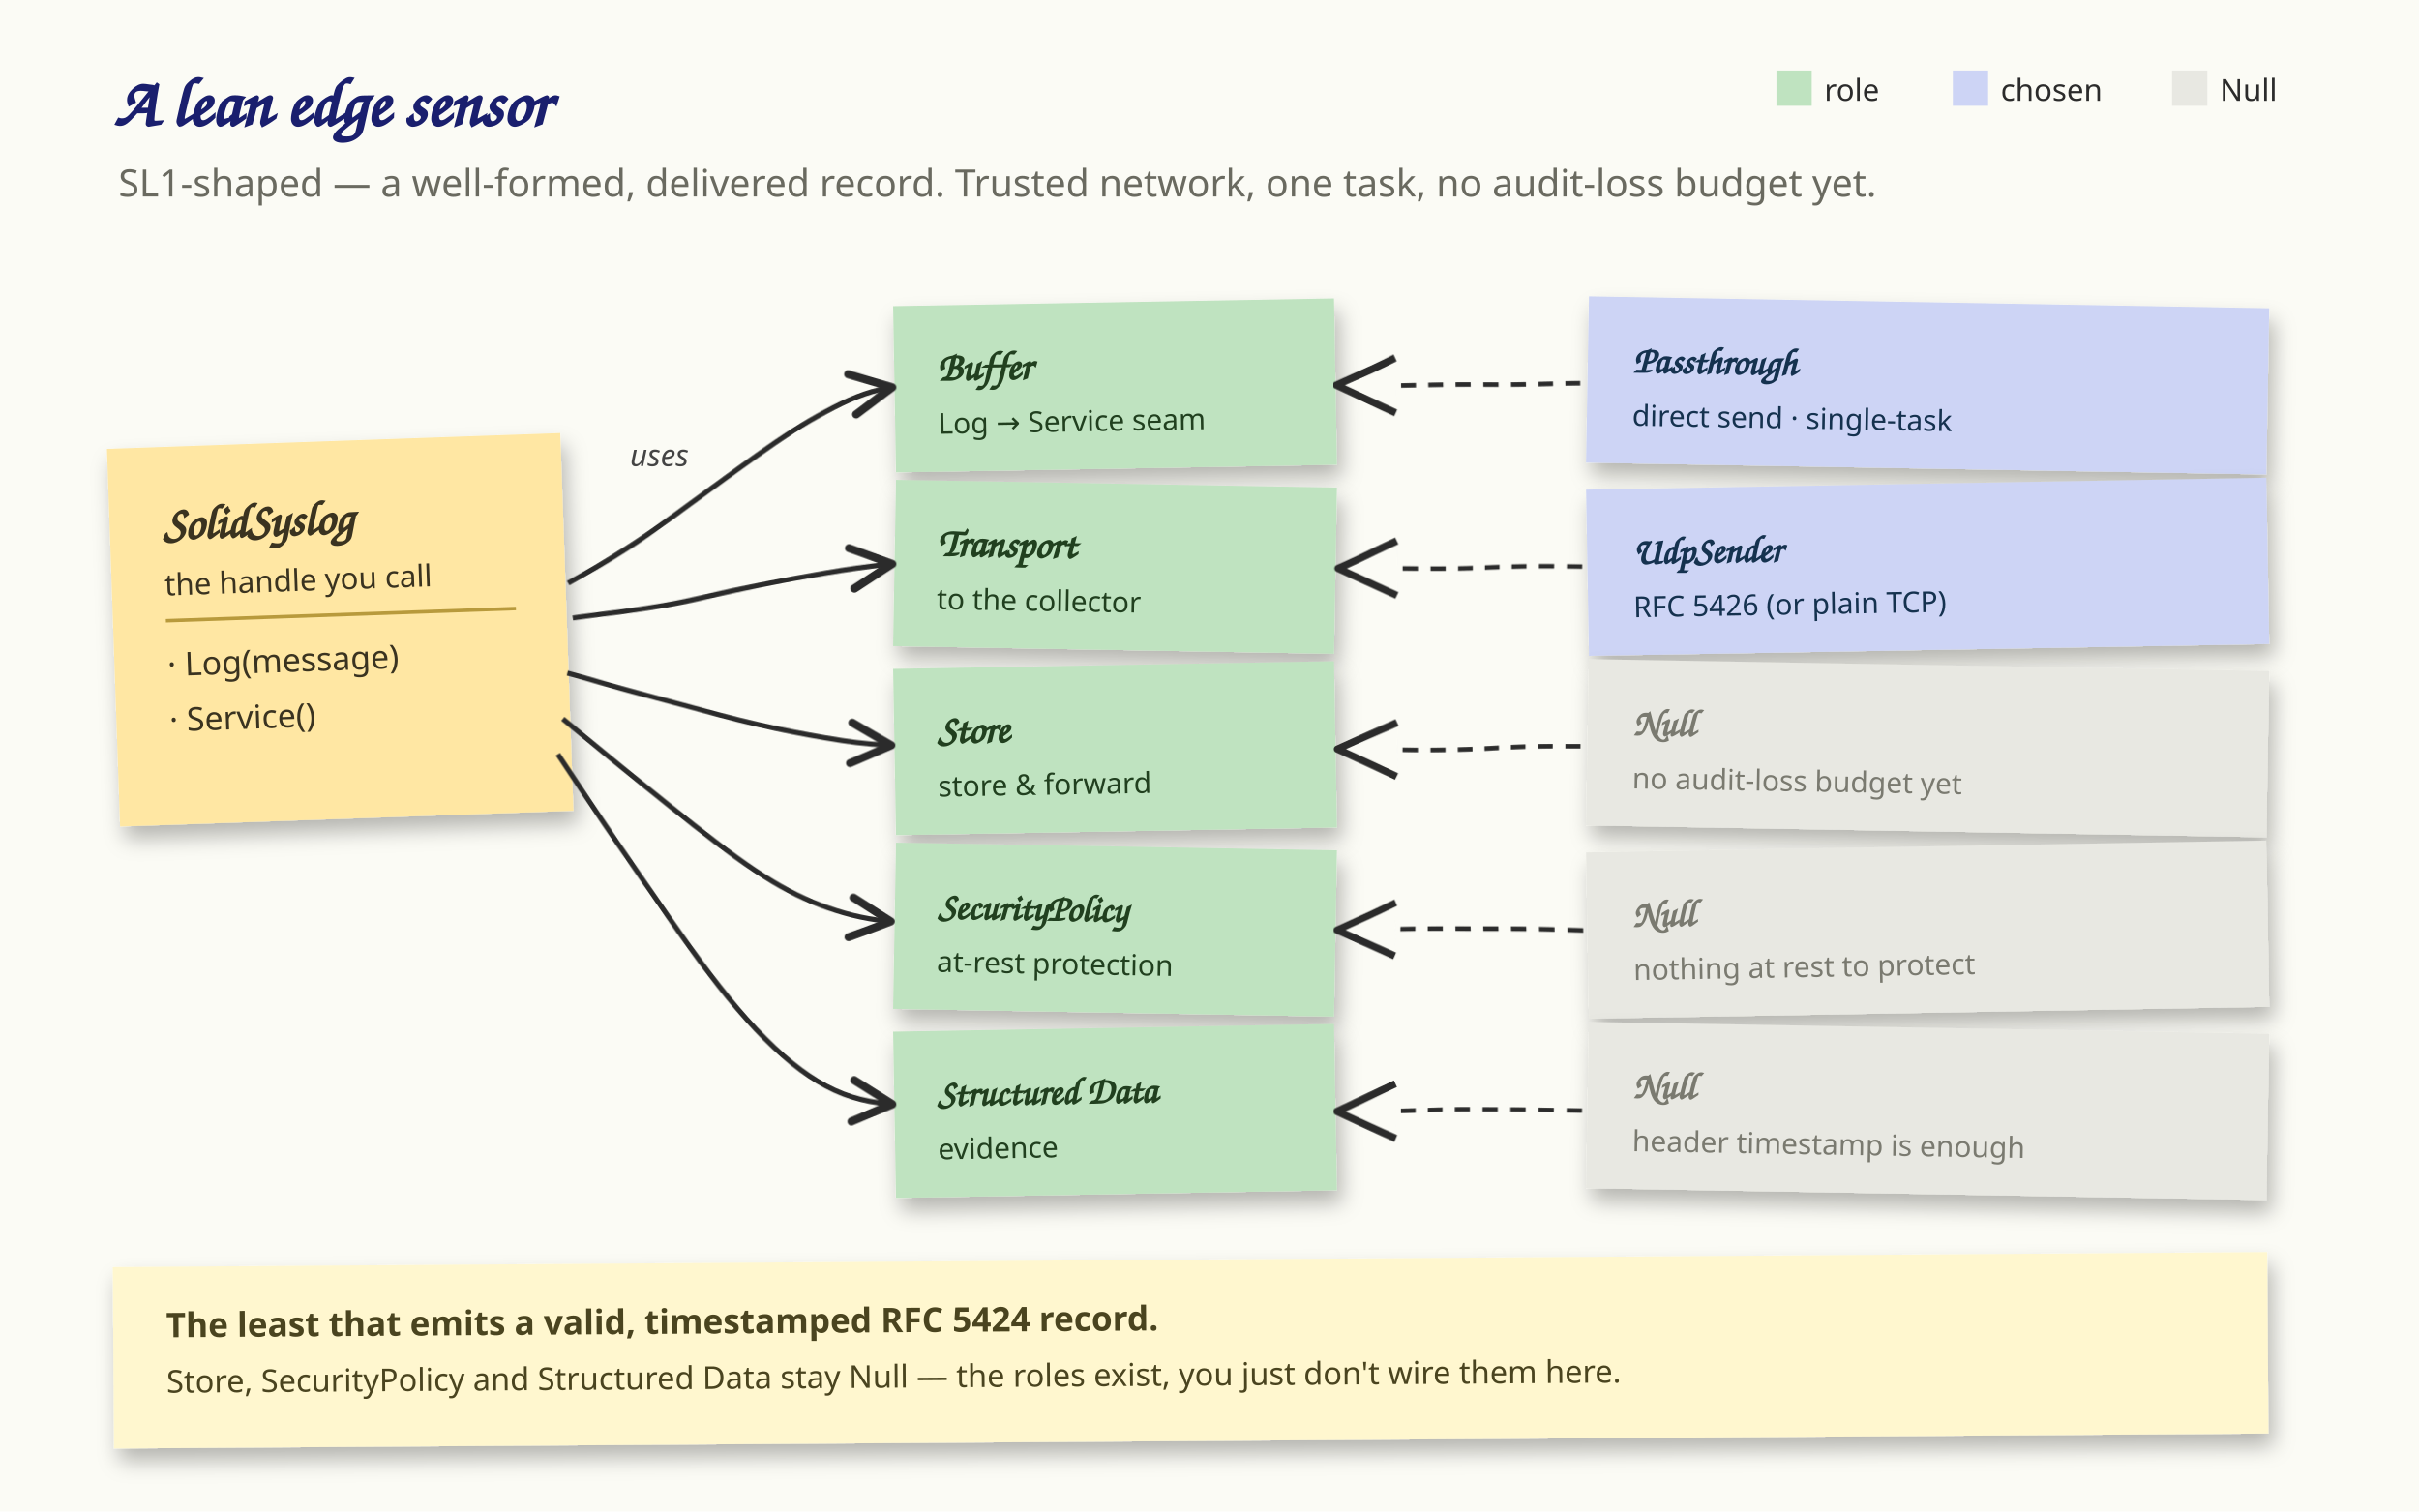
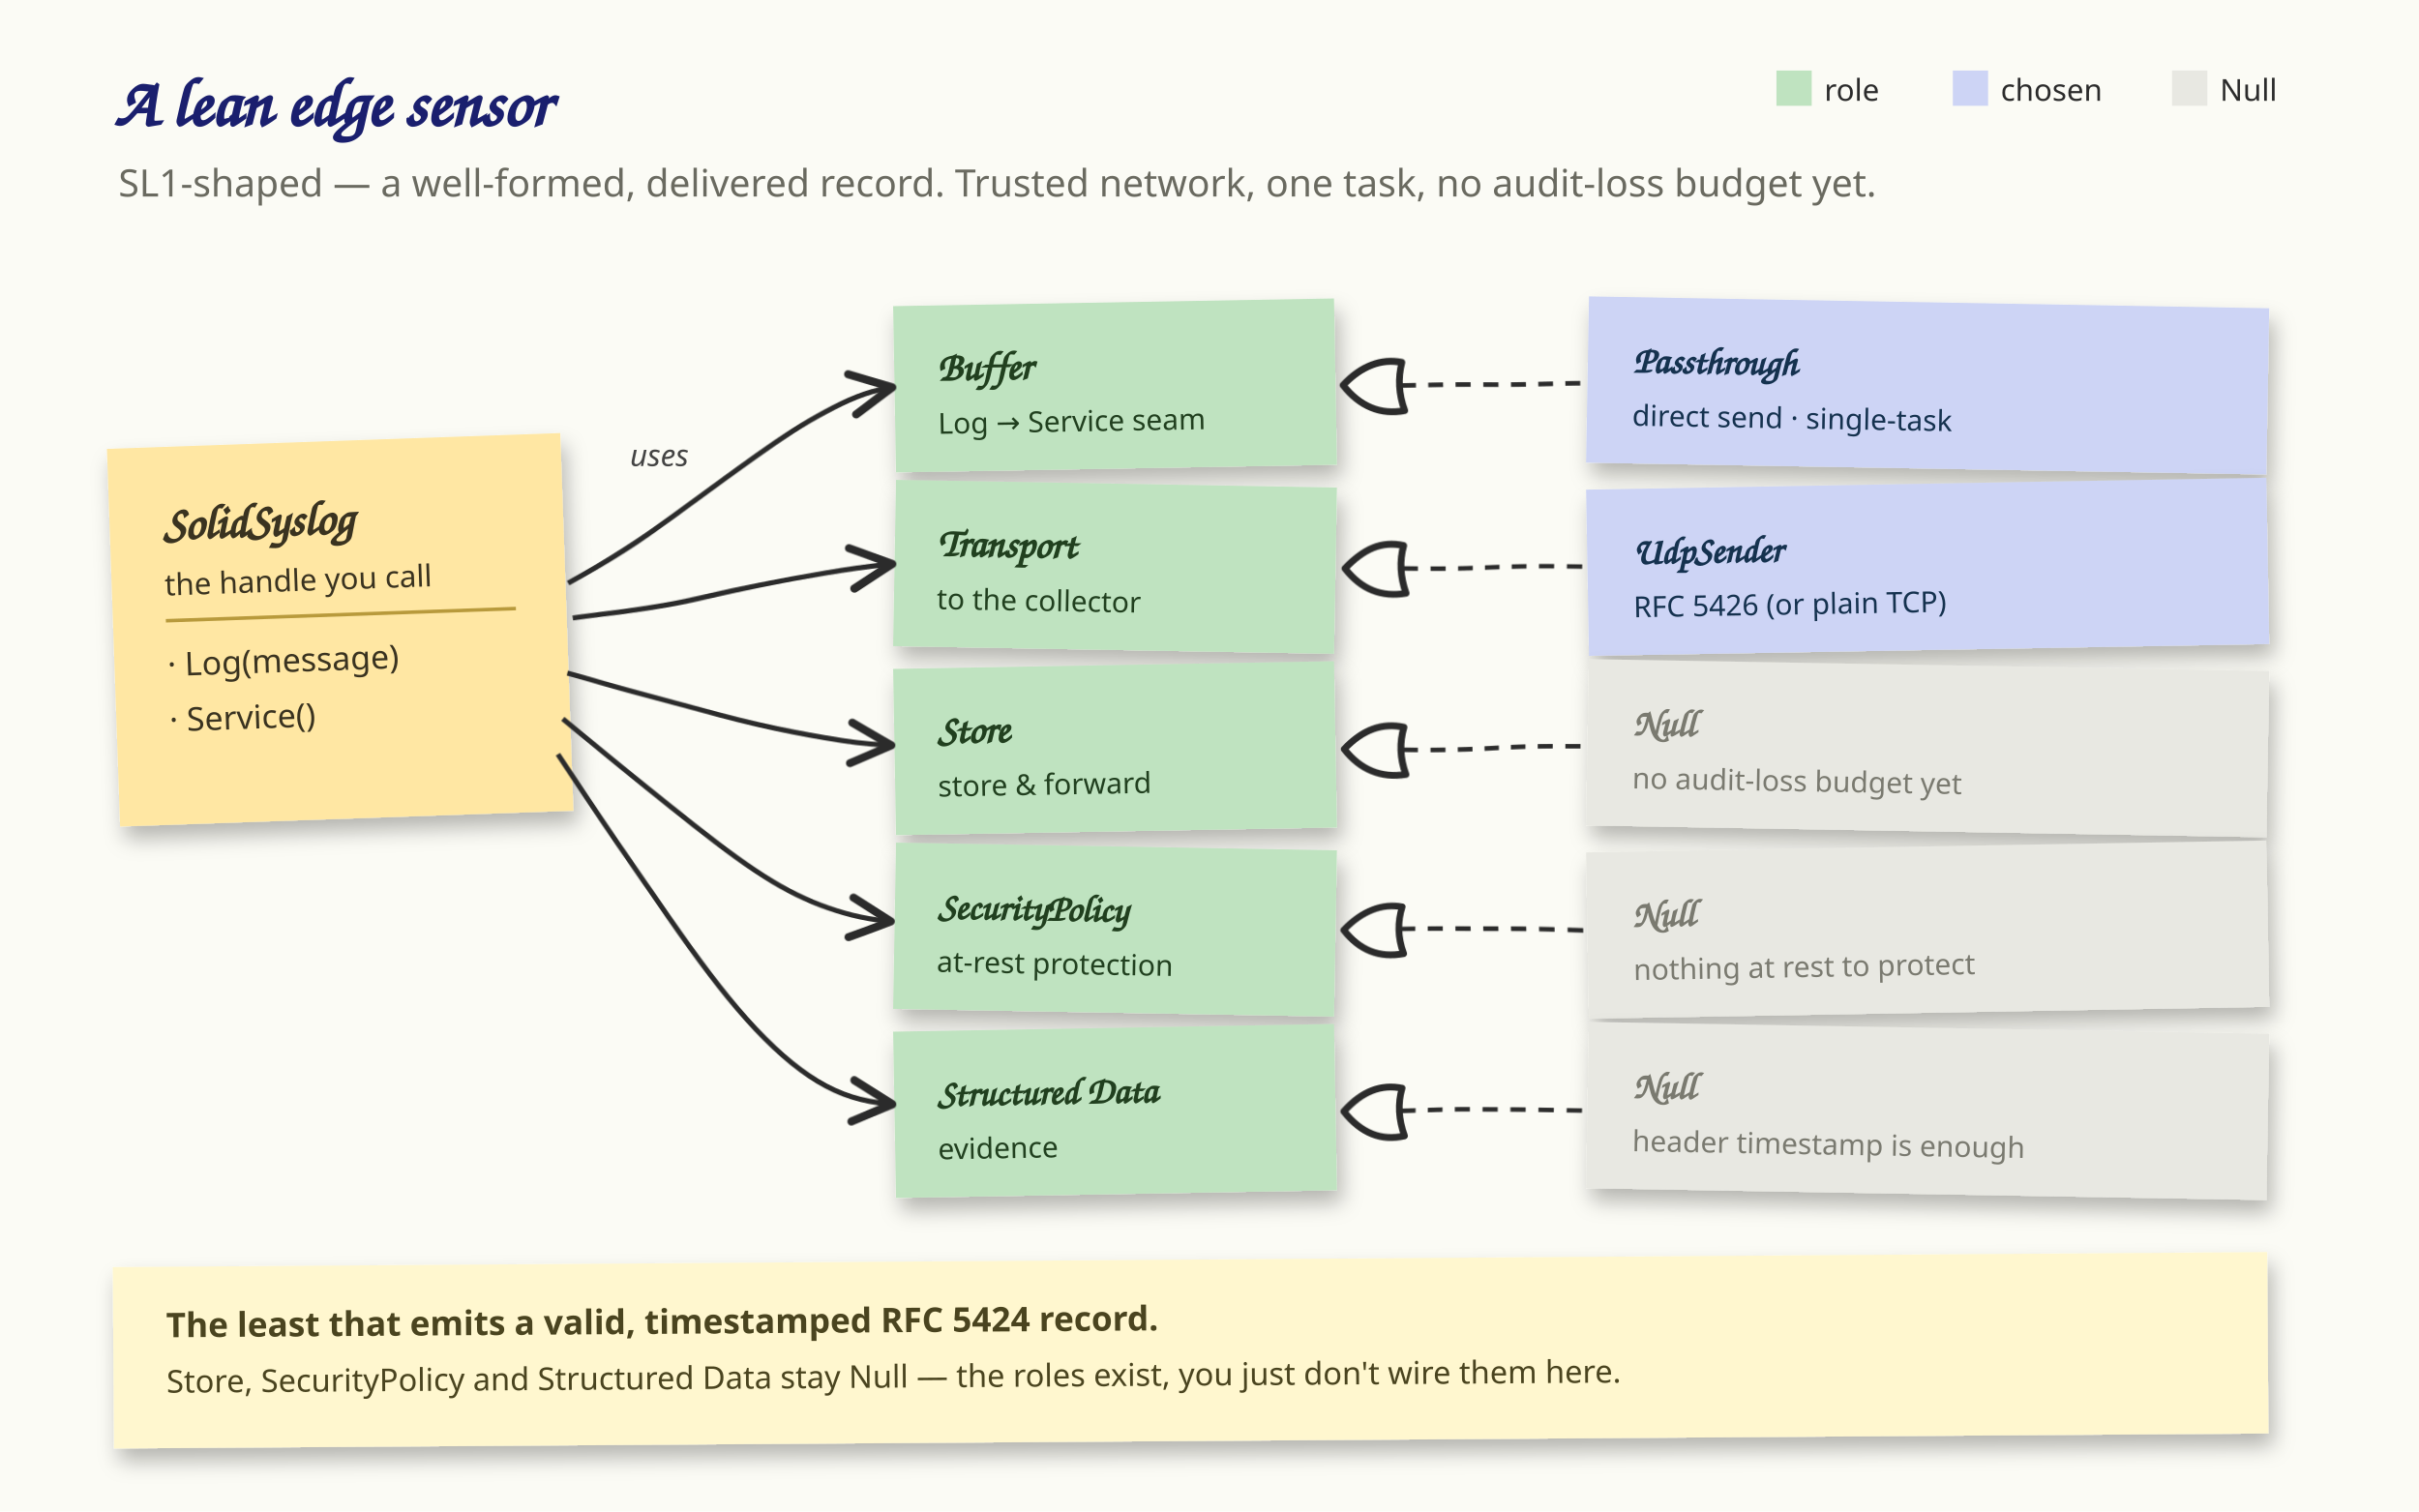
<svg xmlns="http://www.w3.org/2000/svg" viewBox="0 0 960 600" font-family="'Segoe Print', 'Bradley Hand', 'Patrick Hand', cursive">
  <defs>
    <filter id="rough" x="-5%" y="-5%" width="110%" height="110%">
      <feTurbulence type="fractalNoise" baseFrequency="0.012" numOctaves="2" seed="7" result="noise" />
      <feDisplacementMap in="SourceGraphic" in2="noise" scale="3.5" />
    </filter>
    <filter id="postitShadow" x="-20%" y="-20%" width="140%" height="160%">
      <feDropShadow dx="2" dy="5" stdDeviation="4" flood-color="#000" flood-opacity="0.28" />
    </filter>
    <marker id="arrowUses" markerWidth="12" markerHeight="12" refX="8" refY="5" orient="auto">
      <path d="M1,1 L9,5 L1,9" fill="none" stroke="#2b2b2b" stroke-width="1.6" stroke-linecap="round" stroke-linejoin="round" />
    </marker>
-     <marker id="arrowRealises" markerWidth="18" markerHeight="16" refX="13" refY="7" orient="auto">
-       <path d="M2,1 L15,7 L2,13" fill="#fbfbf5" stroke="#2b2b2b" stroke-width="1.6" stroke-linejoin="round" />
+     <marker id="arrowRealises" markerWidth="22" markerHeight="16" refX="15" refY="7.5" orient="auto">
+       <path d="M2,2 Q10,0.5 15.5,7.5 Q9.5,14 2.5,12.5 Q4,7.5 2,2 Z" fill="#fbfbf5" stroke="#2b2b2b" stroke-width="1.5" stroke-linejoin="round" stroke-linecap="round" />
    </marker>
  </defs>
+   <style>.node{cursor:pointer}.node:hover .card{stroke:#6fae74;stroke-width:3}.node:hover .facade{stroke:#b89a3c;stroke-width:3}</style>
  <rect width="960" height="600" fill="#fbfbf5" />
  <text x="45" y="50" font-size="27" fill="#1a1f6e" font-weight="bold">A lean edge sensor</text>
  <text x="47" y="78" font-size="15" fill="#6a6a60" font-family="'Segoe UI', sans-serif">SL1-shaped — a well-formed, delivered record. Trusted network, one task, no audit-loss budget yet.</text>
  <line x1="45" y1="92" x2="915" y2="92" stroke="#3340a8" stroke-width="3" stroke-linecap="round" filter="url(#rough)" />
  <g font-family="'Segoe UI', sans-serif" font-size="12" fill="#2b2b2b">
    <rect x="705" y="28" width="14" height="14" fill="#bfe3c0" />
    <text x="724" y="40">role</text>
    <rect x="775" y="28" width="14" height="14" fill="#cdd4f5" />
    <text x="794" y="40">chosen</text>
    <rect x="862" y="28" width="14" height="14" fill="#e8e8e2" />
    <text x="881" y="40">Null</text>
  </g>
-   <g filter="url(#postitShadow)">
-     <rect x="45" y="175" width="180" height="150" fill="#ffe7a3" transform="rotate(-2 135 250)" />
-   </g>
-   <g transform="rotate(-2 135 250)" fill="#3a3320">
-     <text x="66" y="212" font-size="19" font-weight="bold">SolidSyslog</text>
-     <text x="66" y="234" font-size="12" font-family="'Segoe UI', sans-serif">the handle you call</text>
-     <line x1="66" y1="244" x2="205" y2="244" stroke="#b89a3c" stroke-width="1.4" />
-     <text x="66" y="266" font-size="13" font-family="'Segoe UI', sans-serif">· Log(message)</text>
-     <text x="66" y="288" font-size="13" font-family="'Segoe UI', sans-serif">· Service()</text>
-   </g>
-   <g filter="url(#postitShadow)">
-     <rect x="355" y="120" width="175" height="66" fill="#bfe3c0" transform="rotate(-1 442 153)" />
-   </g>
-   <g transform="rotate(-1 442 153)" fill="#21401f">
-     <text x="372" y="150" font-size="16" font-weight="bold">Buffer</text>
-     <text x="372" y="171" font-size="11.5" font-family="'Segoe UI', sans-serif">Log → Service seam</text>
-   </g>
+   <a href="../../api/SolidSyslog_8h/" target="_top" class="node">
+     <g filter="url(#postitShadow)">
+       <rect class="facade" x="45" y="175" width="180" height="150" fill="#ffe7a3" transform="rotate(-2 135 250)" />
+     </g>
+     <g transform="rotate(-2 135 250)" fill="#3a3320">
+       <text x="66" y="212" font-size="19" font-weight="bold">SolidSyslog</text>
+       <text x="66" y="234" font-size="12" font-family="'Segoe UI', sans-serif">the handle you call</text>
+       <line x1="66" y1="244" x2="205" y2="244" stroke="#b89a3c" stroke-width="1.4" />
+       <text x="66" y="266" font-size="13" font-family="'Segoe UI', sans-serif">· Log(message)</text>
+       <text x="66" y="288" font-size="13" font-family="'Segoe UI', sans-serif">· Service()</text>
+     </g>
+   </a>
+   <a href="../../api/structSolidSyslogBuffer/" target="_top" class="node">
+     <g filter="url(#postitShadow)">
+       <rect class="card" x="355" y="120" width="175" height="66" fill="#bfe3c0" transform="rotate(-1 442 153)" />
+     </g>
+     <g transform="rotate(-1 442 153)" fill="#21401f">
+       <text x="372" y="150" font-size="16" font-weight="bold">Buffer</text>
+       <text x="372" y="171" font-size="11.5" font-family="'Segoe UI', sans-serif">Log → Service seam</text>
+     </g>
+   </a>
  <g filter="url(#postitShadow)">
    <rect x="630" y="120" width="270" height="66" fill="#cdd4f5" transform="rotate(1 765 153)" />
  </g>
  <g transform="rotate(1 765 153)" fill="#15324f">
    <text x="648" y="150" font-size="15" font-weight="bold">Passthrough</text>
    <text x="648" y="171" font-size="11.5" font-family="'Segoe UI', sans-serif">direct send · single-task</text>
  </g>
-   <g filter="url(#postitShadow)">
-     <rect x="355" y="192" width="175" height="66" fill="#bfe3c0" transform="rotate(1 442 225)" />
-   </g>
-   <g transform="rotate(1 442 225)" fill="#21401f">
-     <text x="372" y="222" font-size="16" font-weight="bold">Transport</text>
-     <text x="372" y="243" font-size="11.5" font-family="'Segoe UI', sans-serif">to the collector</text>
-   </g>
+   <a href="../../api/structSolidSyslogSender/" target="_top" class="node">
+     <g filter="url(#postitShadow)">
+       <rect class="card" x="355" y="192" width="175" height="66" fill="#bfe3c0" transform="rotate(1 442 225)" />
+     </g>
+     <g transform="rotate(1 442 225)" fill="#21401f">
+       <text x="372" y="222" font-size="16" font-weight="bold">Transport</text>
+       <text x="372" y="243" font-size="11.5" font-family="'Segoe UI', sans-serif">to the collector</text>
+     </g>
+   </a>
  <g filter="url(#postitShadow)">
    <rect x="630" y="192" width="270" height="66" fill="#cdd4f5" transform="rotate(-1 765 225)" />
  </g>
  <g transform="rotate(-1 765 225)" fill="#15324f">
    <text x="648" y="222" font-size="15" font-weight="bold">UdpSender</text>
    <text x="648" y="243" font-size="11.5" font-family="'Segoe UI', sans-serif">RFC 5426 (or plain TCP)</text>
  </g>
-   <g filter="url(#postitShadow)">
-     <rect x="355" y="264" width="175" height="66" fill="#bfe3c0" transform="rotate(-1 442 297)" />
-   </g>
-   <g transform="rotate(-1 442 297)" fill="#21401f">
-     <text x="372" y="294" font-size="16" font-weight="bold">Store</text>
-     <text x="372" y="315" font-size="11.5" font-family="'Segoe UI', sans-serif">store &amp; forward</text>
-   </g>
+   <a href="../../api/structSolidSyslogStore/" target="_top" class="node">
+     <g filter="url(#postitShadow)">
+       <rect class="card" x="355" y="264" width="175" height="66" fill="#bfe3c0" transform="rotate(-1 442 297)" />
+     </g>
+     <g transform="rotate(-1 442 297)" fill="#21401f">
+       <text x="372" y="294" font-size="16" font-weight="bold">Store</text>
+       <text x="372" y="315" font-size="11.5" font-family="'Segoe UI', sans-serif">store &amp; forward</text>
+     </g>
+   </a>
  <g filter="url(#postitShadow)">
    <rect x="630" y="264" width="270" height="66" fill="#e8e8e2" transform="rotate(1 765 297)" />
  </g>
  <g transform="rotate(1 765 297)" fill="#7a7a70">
    <text x="648" y="294" font-size="15" font-weight="bold">Null</text>
    <text x="648" y="315" font-size="11.5" font-family="'Segoe UI', sans-serif">no audit-loss budget yet</text>
  </g>
-   <g filter="url(#postitShadow)">
-     <rect x="355" y="336" width="175" height="66" fill="#bfe3c0" transform="rotate(1 442 369)" />
-   </g>
-   <g transform="rotate(1 442 369)" fill="#21401f">
-     <text x="372" y="366" font-size="15" font-weight="bold">SecurityPolicy</text>
-     <text x="372" y="387" font-size="11.5" font-family="'Segoe UI', sans-serif">at-rest protection</text>
-   </g>
+   <a href="../../api/structSolidSyslogSecurityPolicy/" target="_top" class="node">
+     <g filter="url(#postitShadow)">
+       <rect class="card" x="355" y="336" width="175" height="66" fill="#bfe3c0" transform="rotate(1 442 369)" />
+     </g>
+     <g transform="rotate(1 442 369)" fill="#21401f">
+       <text x="372" y="366" font-size="15" font-weight="bold">SecurityPolicy</text>
+       <text x="372" y="387" font-size="11.5" font-family="'Segoe UI', sans-serif">at-rest protection</text>
+     </g>
+   </a>
  <g filter="url(#postitShadow)">
    <rect x="630" y="336" width="270" height="66" fill="#e8e8e2" transform="rotate(-1 765 369)" />
  </g>
  <g transform="rotate(-1 765 369)" fill="#7a7a70">
    <text x="648" y="366" font-size="15" font-weight="bold">Null</text>
    <text x="648" y="387" font-size="11.5" font-family="'Segoe UI', sans-serif">nothing at rest to protect</text>
  </g>
-   <g filter="url(#postitShadow)">
-     <rect x="355" y="408" width="175" height="66" fill="#bfe3c0" transform="rotate(-1 442 441)" />
-   </g>
-   <g transform="rotate(-1 442 441)" fill="#21401f">
-     <text x="372" y="438" font-size="15" font-weight="bold">Structured Data</text>
-     <text x="372" y="459" font-size="11.5" font-family="'Segoe UI', sans-serif">evidence</text>
-   </g>
+   <a href="../../api/structSolidSyslogStructuredData/" target="_top" class="node">
+     <g filter="url(#postitShadow)">
+       <rect class="card" x="355" y="408" width="175" height="66" fill="#bfe3c0" transform="rotate(-1 442 441)" />
+     </g>
+     <g transform="rotate(-1 442 441)" fill="#21401f">
+       <text x="372" y="438" font-size="15" font-weight="bold">Structured Data</text>
+       <text x="372" y="459" font-size="11.5" font-family="'Segoe UI', sans-serif">evidence</text>
+     </g>
+   </a>
  <g filter="url(#postitShadow)">
    <rect x="630" y="408" width="270" height="66" fill="#e8e8e2" transform="rotate(1 765 441)" />
  </g>
  <g transform="rotate(1 765 441)" fill="#7a7a70">
    <text x="648" y="438" font-size="15" font-weight="bold">Null</text>
    <text x="648" y="459" font-size="11.5" font-family="'Segoe UI', sans-serif">header timestamp is enough</text>
  </g>
  <g fill="none" stroke="#2b2b2b" stroke-width="2" filter="url(#rough)">
    <path d="M226 232 C 290 195, 320 160, 352 154" marker-end="url(#arrowUses)" />
    <path d="M228 246 C 290 236, 320 228, 352 224" marker-end="url(#arrowUses)" />
    <path d="M226 268 C 290 285, 320 294, 352 296" marker-end="url(#arrowUses)" />
    <path d="M224 286 C 290 340, 315 362, 352 366" marker-end="url(#arrowUses)" />
    <path d="M222 300 C 288 400, 312 434, 352 438" marker-end="url(#arrowUses)" />
  </g>
  <text x="250" y="185" font-size="12" fill="#444" font-family="'Segoe UI', sans-serif" font-style="italic">uses</text>
  <g fill="none" stroke="#2b2b2b" stroke-width="1.8" stroke-dasharray="6 5" filter="url(#rough)">
    <path d="M628 153 H 534" marker-end="url(#arrowRealises)" />
    <path d="M628 225 H 534" marker-end="url(#arrowRealises)" />
    <path d="M628 297 H 534" marker-end="url(#arrowRealises)" />
    <path d="M628 369 H 534" marker-end="url(#arrowRealises)" />
    <path d="M628 441 H 534" marker-end="url(#arrowRealises)" />
  </g>
  <g filter="url(#postitShadow)">
    <rect x="45" y="500" width="855" height="72" fill="#fff7cf" transform="rotate(-0.4 472 536)" />
  </g>
  <g transform="rotate(-0.4 472 536)" fill="#4a441f" font-family="'Segoe UI', sans-serif">
    <text x="66" y="528" font-size="13.5" font-weight="bold">The least that emits a valid, timestamped RFC 5424 record.</text>
    <text x="66" y="550" font-size="12.5">Store, SecurityPolicy and Structured Data stay Null — the roles exist, you just don't wire them here.</text>
  </g>
</svg>
